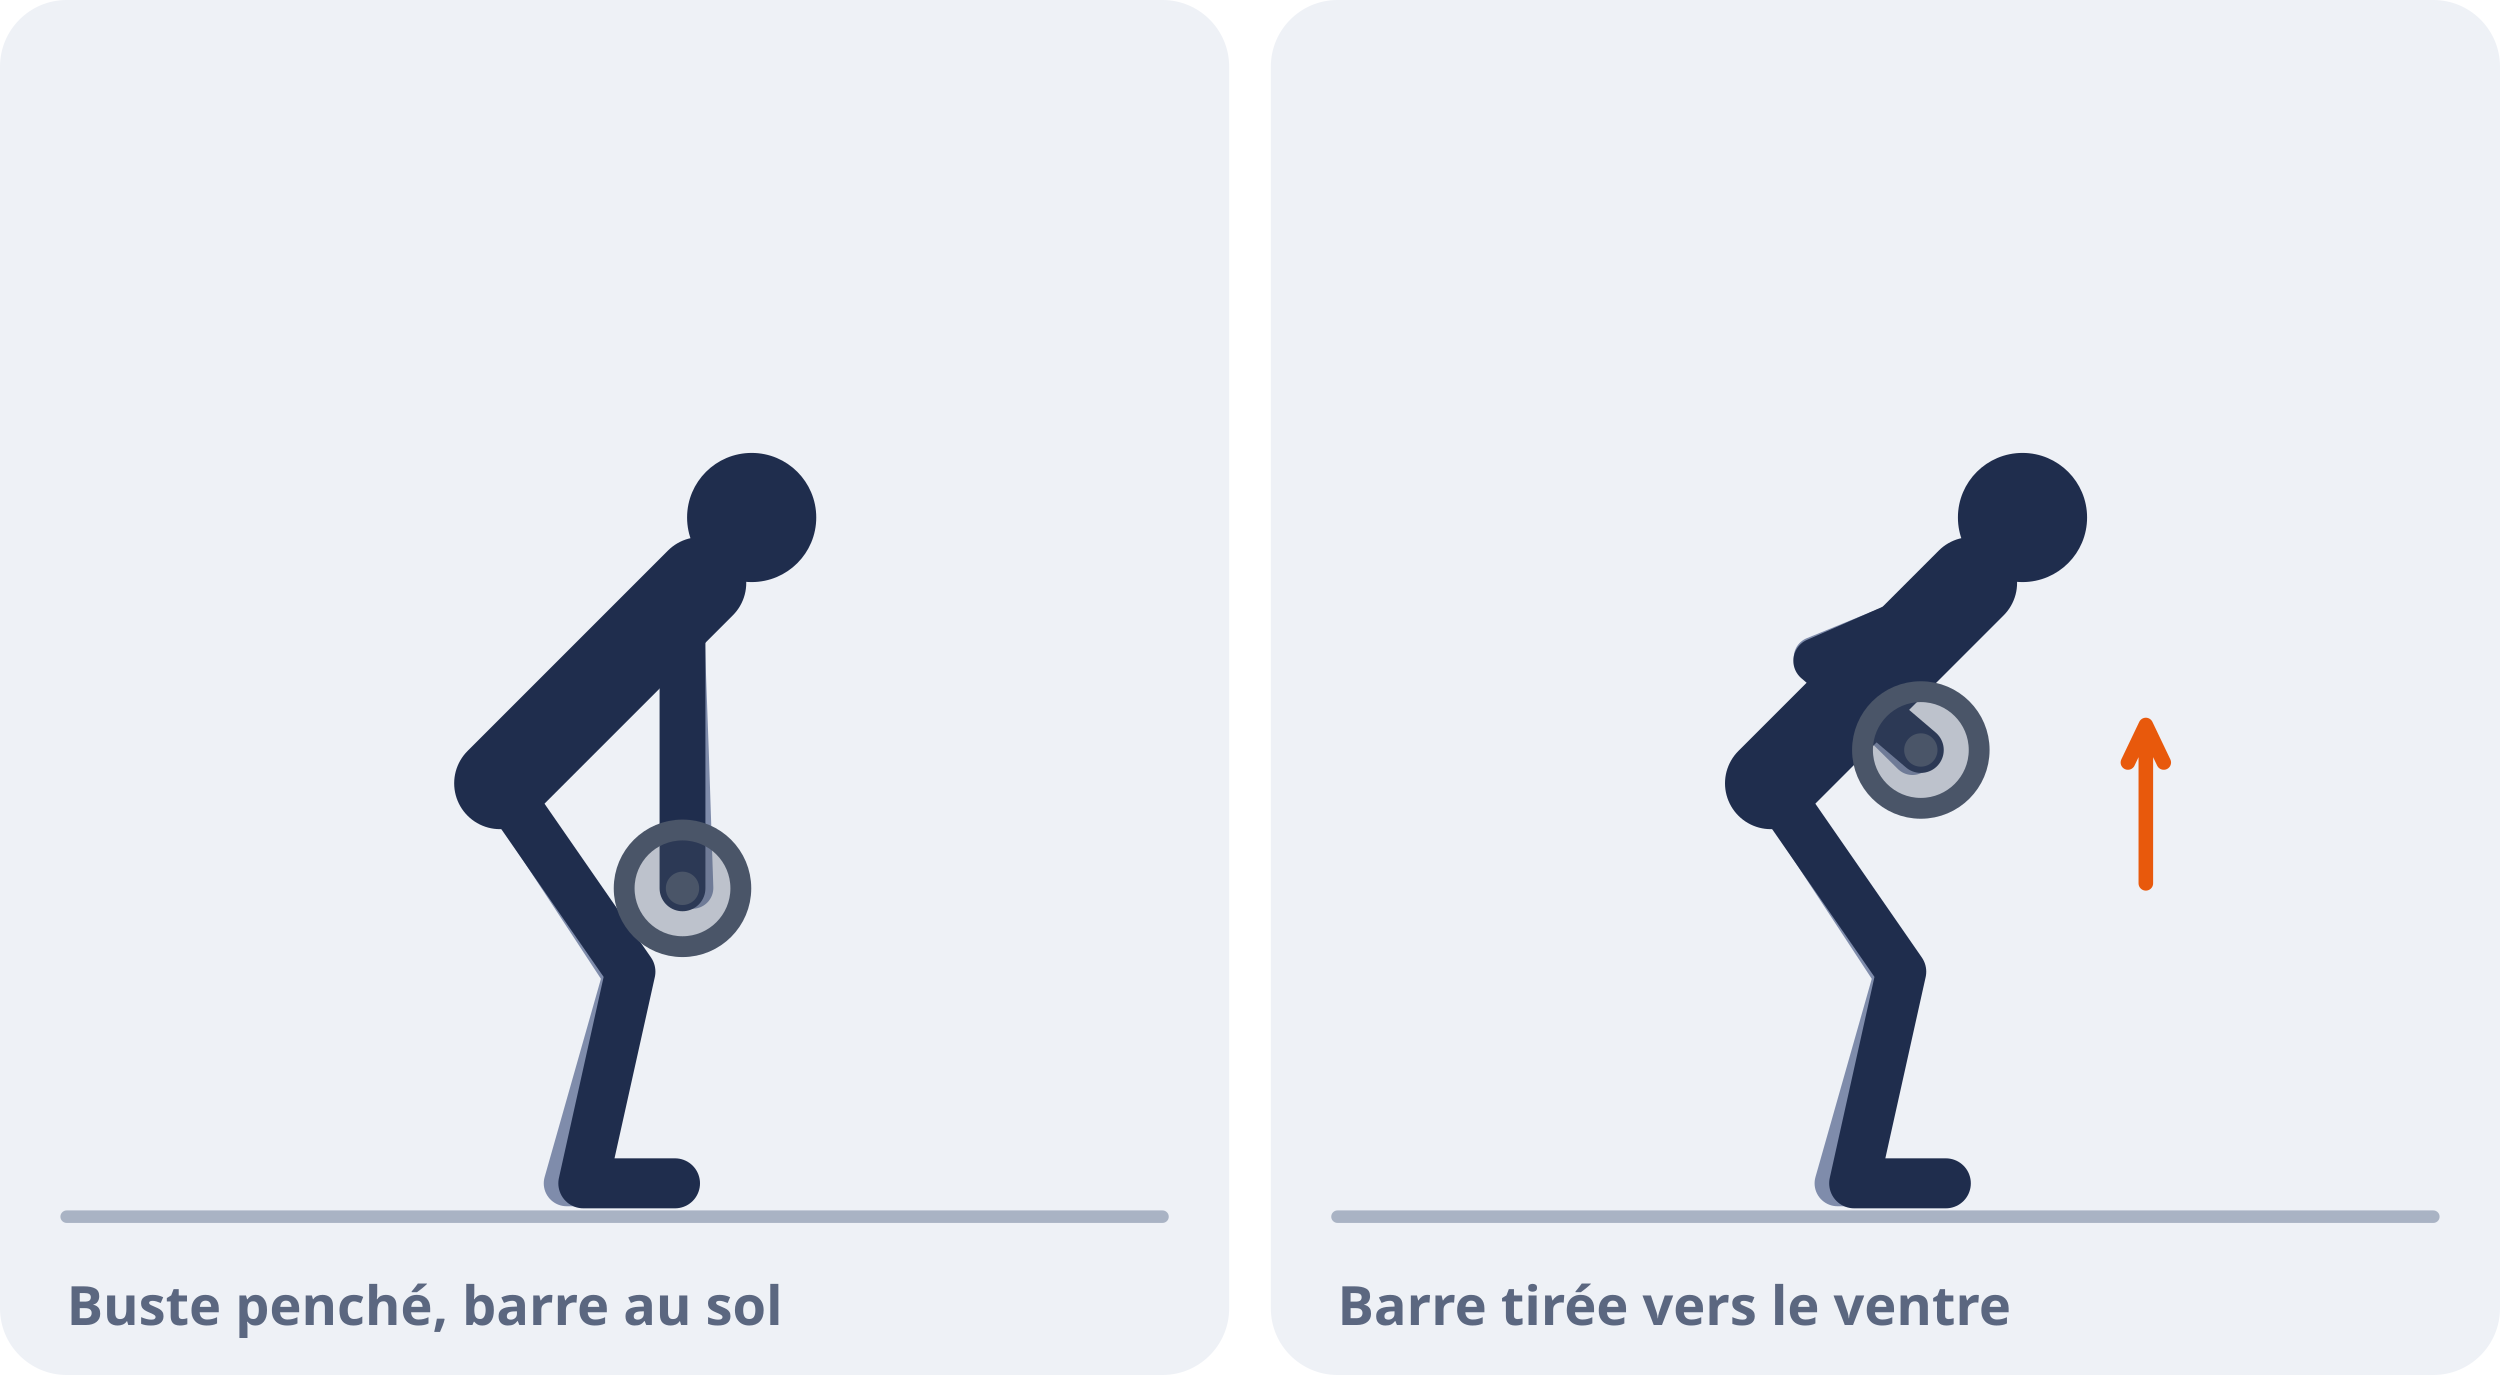
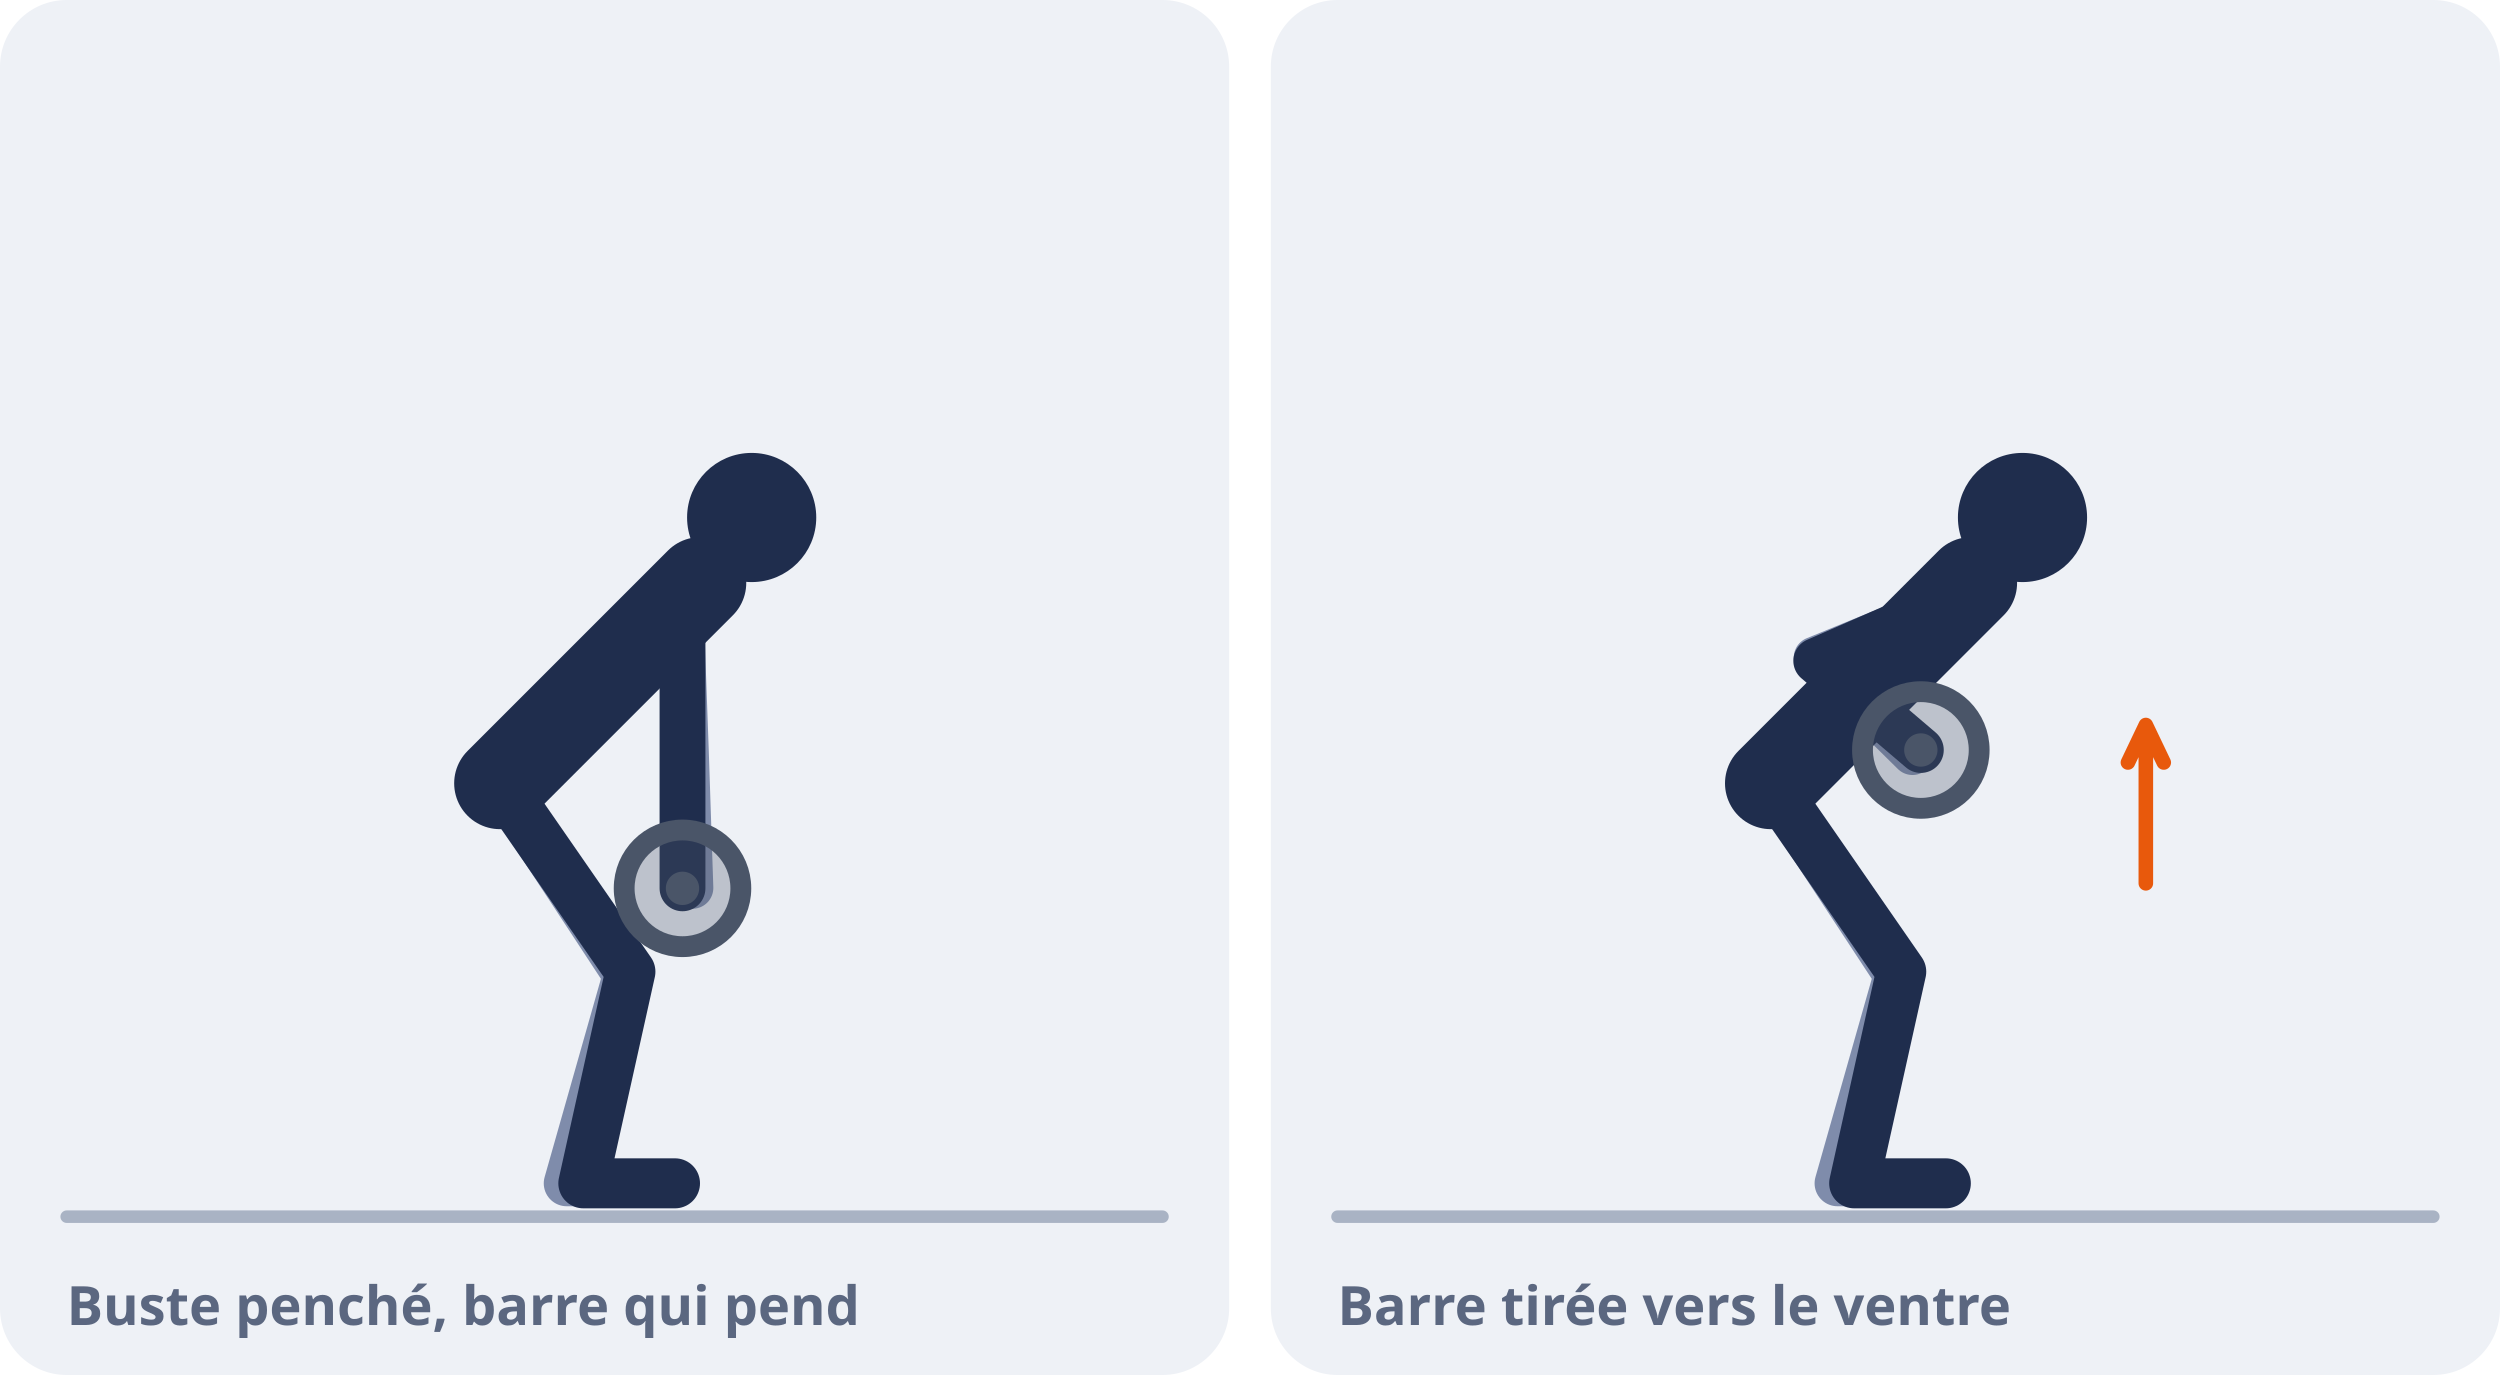
<svg xmlns="http://www.w3.org/2000/svg" viewBox="0 0 600 330" role="img" aria-labelledby="t">
-   <style>.bg{fill:#eef1f6}.gr{stroke:#a9b3c4;stroke-width:3;stroke-linecap:round}.bn{stroke:#1f2d4d;fill:none;stroke-linecap:round;stroke-linejoin:round}.bf{stroke:#7f8cab;fill:none;stroke-linecap:round;stroke-linejoin:round}.bh{fill:#1f2d4d}.pr{fill:#c9d1de;stroke:#9aa5b8;stroke-width:1.5}.wb{fill:#dbe1ec}.prl{stroke:#9aa5b8;fill:none;stroke-linecap:round}.ac{stroke:#e8590c;fill:#e8590c;stroke-linecap:round}polyline.ac{fill:none}.arw{stroke:#e8590c;stroke-width:3.5;fill:none;stroke-linecap:round;stroke-linejoin:round}.arc{stroke:#e8590c;stroke-width:3;fill:none;stroke-dasharray:6 5}.tw{stroke:#e0a93c;fill:none;stroke-linecap:round;stroke-linejoin:round}.db{stroke:#4a5568}.dbi{stroke:#8793a8}.bag{fill:#3b7a57;stroke:#285a3f;stroke-width:1.5}.bagp{fill:#2f6849}.pl{fill:#4a5568;fill-opacity:.3;stroke:#4a5568;stroke-width:5}.plh{fill:#4a5568}.pl2{fill:#4a5568;stroke:#2d3748;stroke-width:1}.sf{stroke:#e0a93c;fill:none;stroke-linecap:round}.lbl{font:600 13px system-ui,sans-serif;fill:#5b6780}@media (prefers-color-scheme:dark){.pl{fill:#b5bfd3;stroke:#b5bfd3}.plh{fill:#b5bfd3}.pl2{fill:#b5bfd3;stroke:#e8edf7}.sf{stroke:#d9b56a}.bg{fill:#1b2233}.gr{stroke:#4a5670}.bn{stroke:#e8edf7}.bf{stroke:#8a97b5}.bh{fill:#e8edf7}.pr{fill:#2d3750;stroke:#4a5670}.wb{fill:#252e44}.prl{stroke:#56637f}.ac{stroke:#ff8a3d;fill:#ff8a3d}.arw,.arc{stroke:#ff8a3d}.tw{stroke:#d9b56a}.db{stroke:#b5bfd3}.dbi{stroke:#7b87a0}.lbl{fill:#9fb0cf}}</style>
+   <style>.bg{fill:#eef1f6}.gr{stroke:#a9b3c4;stroke-width:3;stroke-linecap:round}.bn{stroke:#1f2d4d;fill:none;stroke-linecap:round;stroke-linejoin:round}.bf{stroke:#7f8cab;fill:none;stroke-linecap:round;stroke-linejoin:round}.bh{fill:#1f2d4d}.pr{fill:#c9d1de;stroke:#9aa5b8;stroke-width:1.5}.wb{fill:#dbe1ec}.prl{stroke:#9aa5b8;fill:none;stroke-linecap:round}.ac{stroke:#e8590c;fill:#e8590c;stroke-linecap:round}polyline.ac{fill:none}.arw{stroke:#e8590c;stroke-width:3.5;fill:none;stroke-linecap:round;stroke-linejoin:round}.arc{stroke:#e8590c;stroke-width:3;fill:none;stroke-dasharray:6 5}.tw{stroke:#e0a93c;fill:none;stroke-linecap:round;stroke-linejoin:round}.db{stroke:#4a5568}.dbi{stroke:#8793a8}.bag{fill:#3b7a57;stroke:#285a3f;stroke-width:1.5}.bagp{fill:#2f6849}.pl{fill:#4a5568;fill-opacity:.3;stroke:#4a5568;stroke-width:5}.plh{fill:#4a5568}.pl2{fill:#4a5568;stroke:#2d3748;stroke-width:1}.sf{stroke:#e0a93c;fill:none;stroke-linecap:round}.sb{fill:#8fb8de;fill-opacity:.6;stroke:#4f83b3;stroke-width:3}.mb{fill:#c9884a;stroke:#8a5a2b;stroke-width:2}.mbs{stroke:#8a5a2b;stroke-width:2;fill:none}.wh{fill:#4a5568;stroke:#2d3748;stroke-width:2}.whh{fill:#c9d1de}.lbl{font:600 13px system-ui,sans-serif;fill:#5b6780}@media (prefers-color-scheme:dark){.sb{fill:#5d8fc0;fill-opacity:.55;stroke:#8fb8de}.mb{fill:#c9884a;stroke:#e8b07a}.mbs{stroke:#e8b07a}.wh{fill:#b5bfd3;stroke:#e8edf7}.whh{fill:#2d3750}.pl{fill:#b5bfd3;stroke:#b5bfd3}.plh{fill:#b5bfd3}.pl2{fill:#b5bfd3;stroke:#e8edf7}.sf{stroke:#d9b56a}.bg{fill:#1b2233}.gr{stroke:#4a5670}.bn{stroke:#e8edf7}.bf{stroke:#8a97b5}.bh{fill:#e8edf7}.pr{fill:#2d3750;stroke:#4a5670}.wb{fill:#252e44}.prl{stroke:#56637f}.ac{stroke:#ff8a3d;fill:#ff8a3d}.arw,.arc{stroke:#ff8a3d}.tw{stroke:#d9b56a}.db{stroke:#b5bfd3}.dbi{stroke:#7b87a0}.lbl{fill:#9fb0cf}}</style>
  <rect class="bg" x="0" y="0" width="295" height="330" rx="16" />
  <line class="gr" x1="16" y1="292" x2="279" y2="292" />
  <polyline class="bf" stroke-width="10" points="163.8,144.2 165.1,180.1 166.2,213.1" />
  <polyline class="bf" stroke-width="11" points="120,188 150.2,234 136,284 158,284" />
  <polyline class="bn" stroke-width="22" points="120,188 168.1,139.9" />
  <polyline class="bn" stroke-width="12" points="120,188 151.3,233.2 140,284 162,284" />
  <polyline class="bn" stroke-width="11" points="163.8,144.2 163.8,180.2 163.8,213.2" />
  <circle class="bn bh" cx="180.4" cy="124.2" r="15" />
  <circle class="pl" cx="163.8" cy="213.2" r="14" />
  <circle class="plh" cx="163.8" cy="213.2" r="4" />
-   <text class="lbl" x="16" y="318">Buste penché, barre au sol</text>
+   <text class="lbl" x="16" y="318">Buste penché, barre qui pend</text>
  <rect class="bg" x="305" y="0" width="295" height="330" rx="16" />
  <line class="gr" x1="321" y1="292" x2="584" y2="292" />
  <polyline class="bf" stroke-width="10" points="468.8,144.2 435.5,157.8 459,181" />
  <polyline class="bf" stroke-width="11" points="425,188 455.2,234 441,284 463,284" />
  <polyline class="bn" stroke-width="22" points="425,188 473.1,139.9" />
  <polyline class="bn" stroke-width="12" points="425,188 456.3,233.2 445,284 467,284" />
  <polyline class="bn" stroke-width="11" points="468.8,144.2 435.9,158.6 461,180" />
  <circle class="bn bh" cx="485.4" cy="124.2" r="15" />
  <circle class="pl" cx="461" cy="180" r="14" />
  <circle class="plh" cx="461" cy="180" r="4" />
  <path class="arw" d="M515,212 L515,174 M519.3,183 L515,174 L510.7,183" />
  <text class="lbl" x="321" y="318">Barre tirée vers le ventre</text>
</svg>
